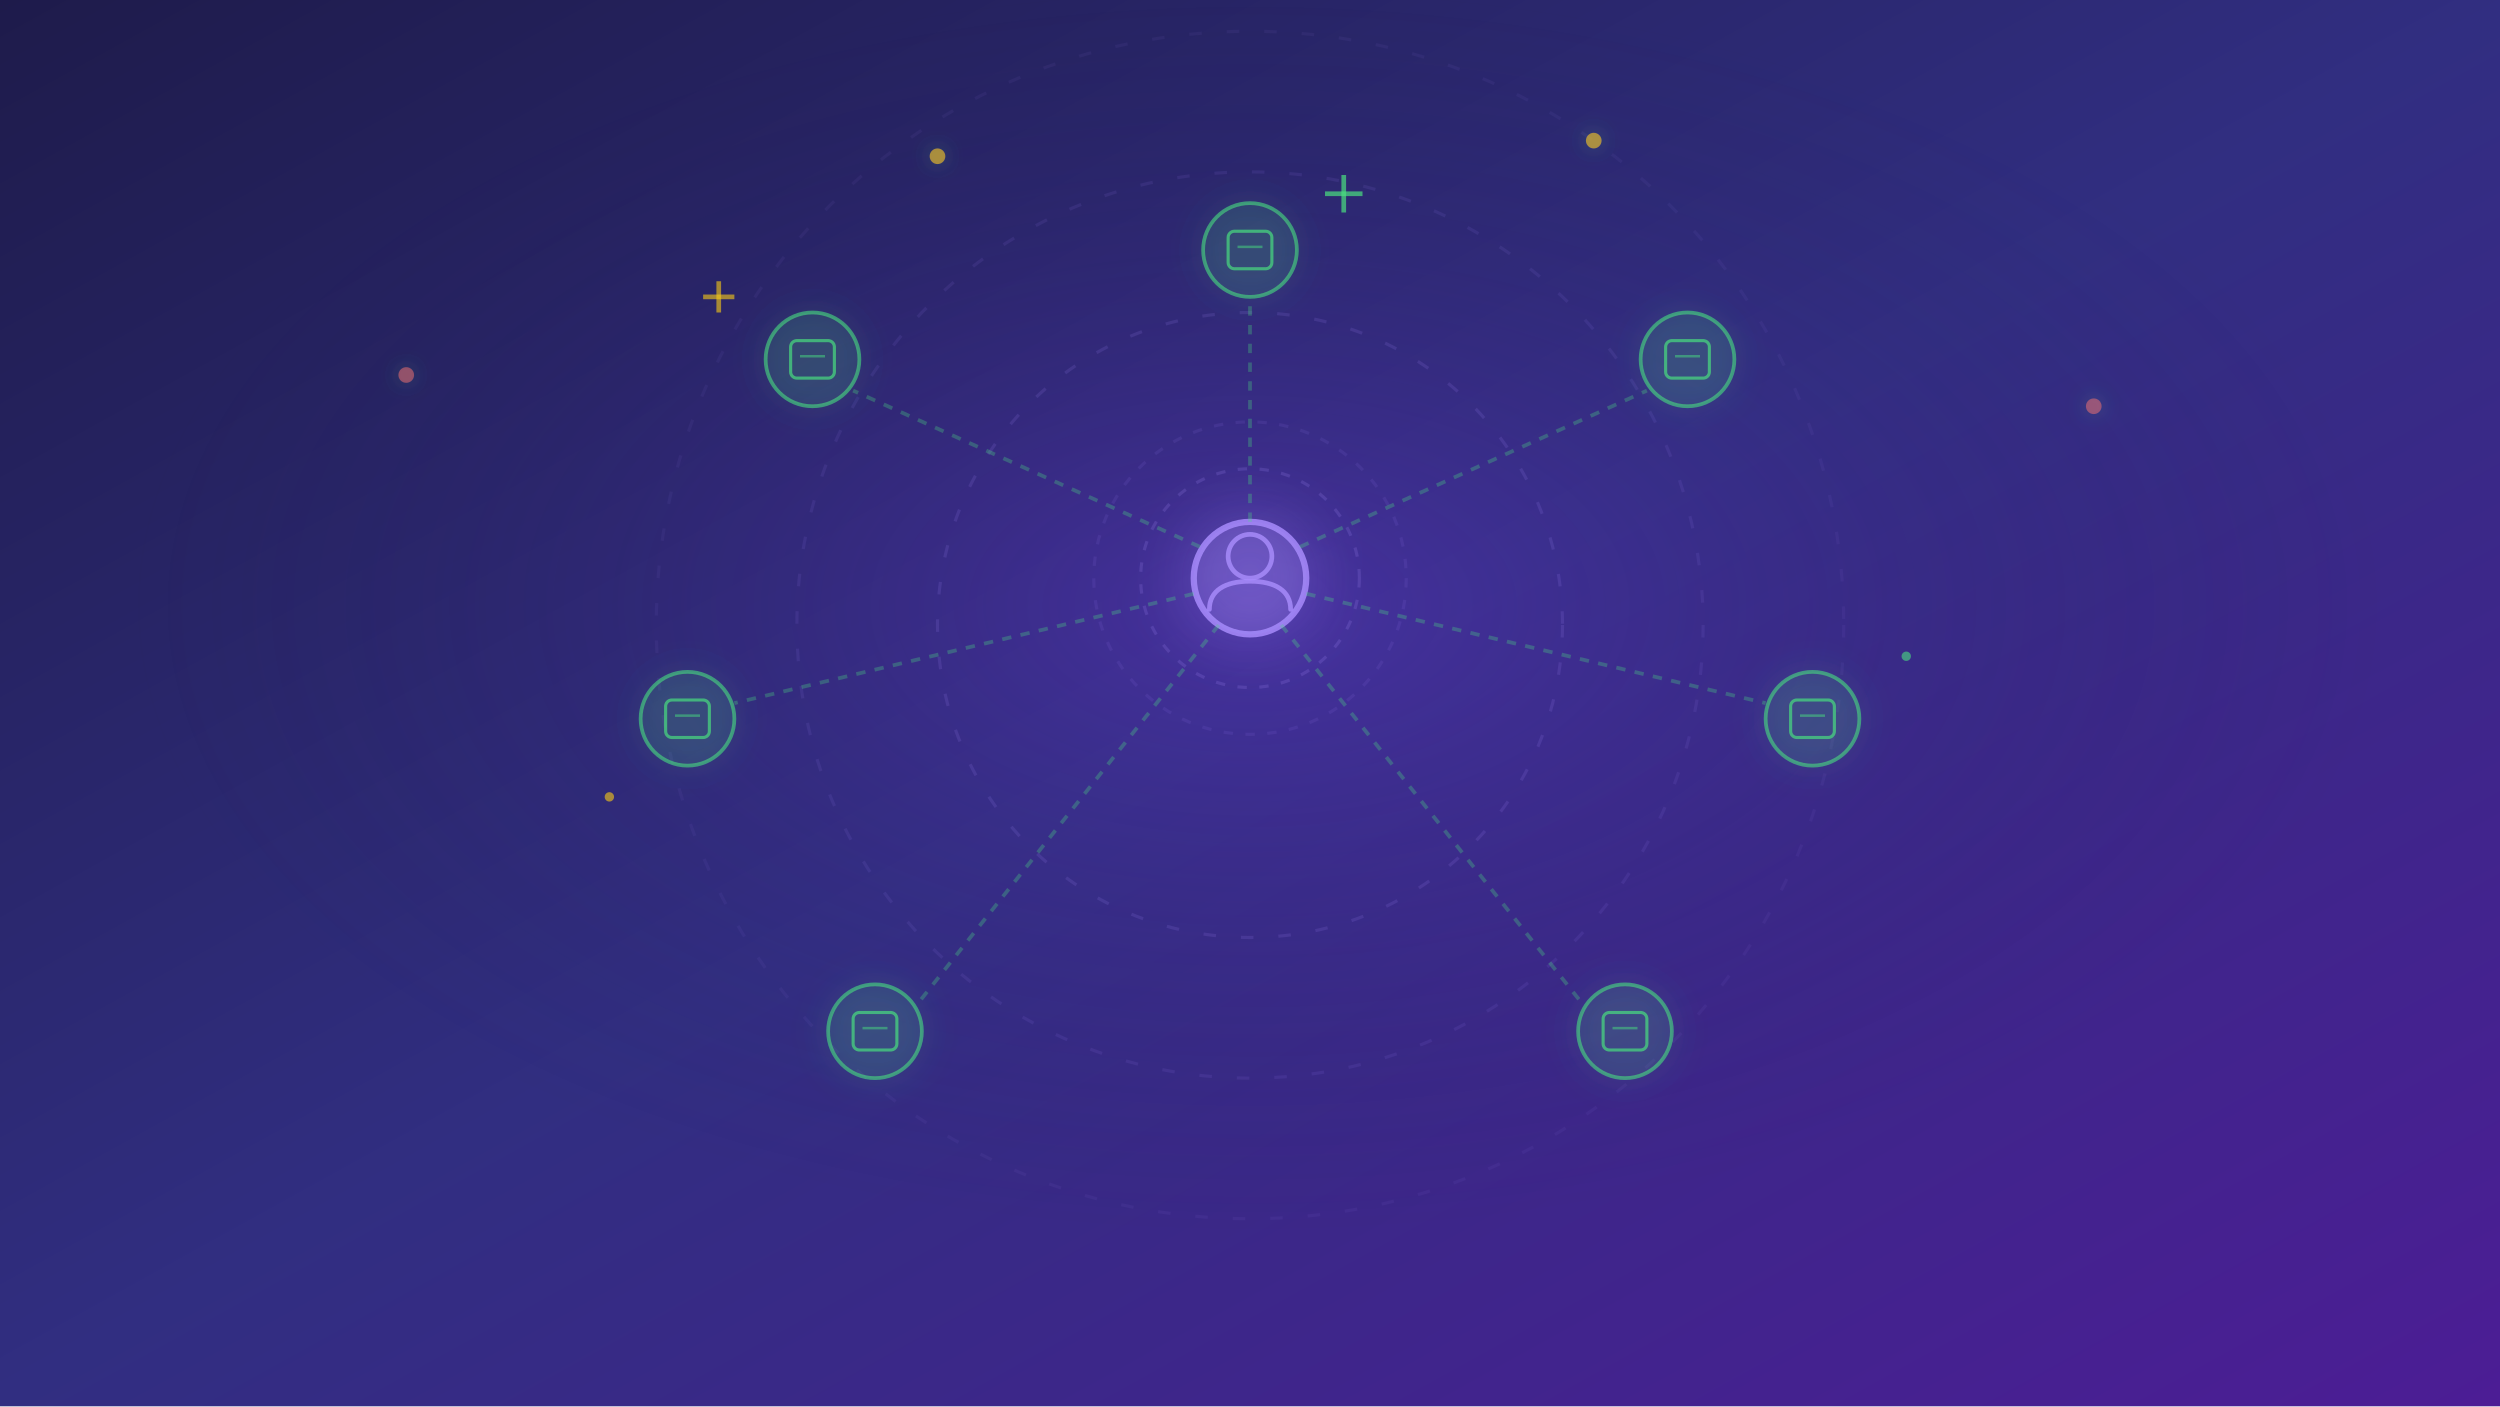
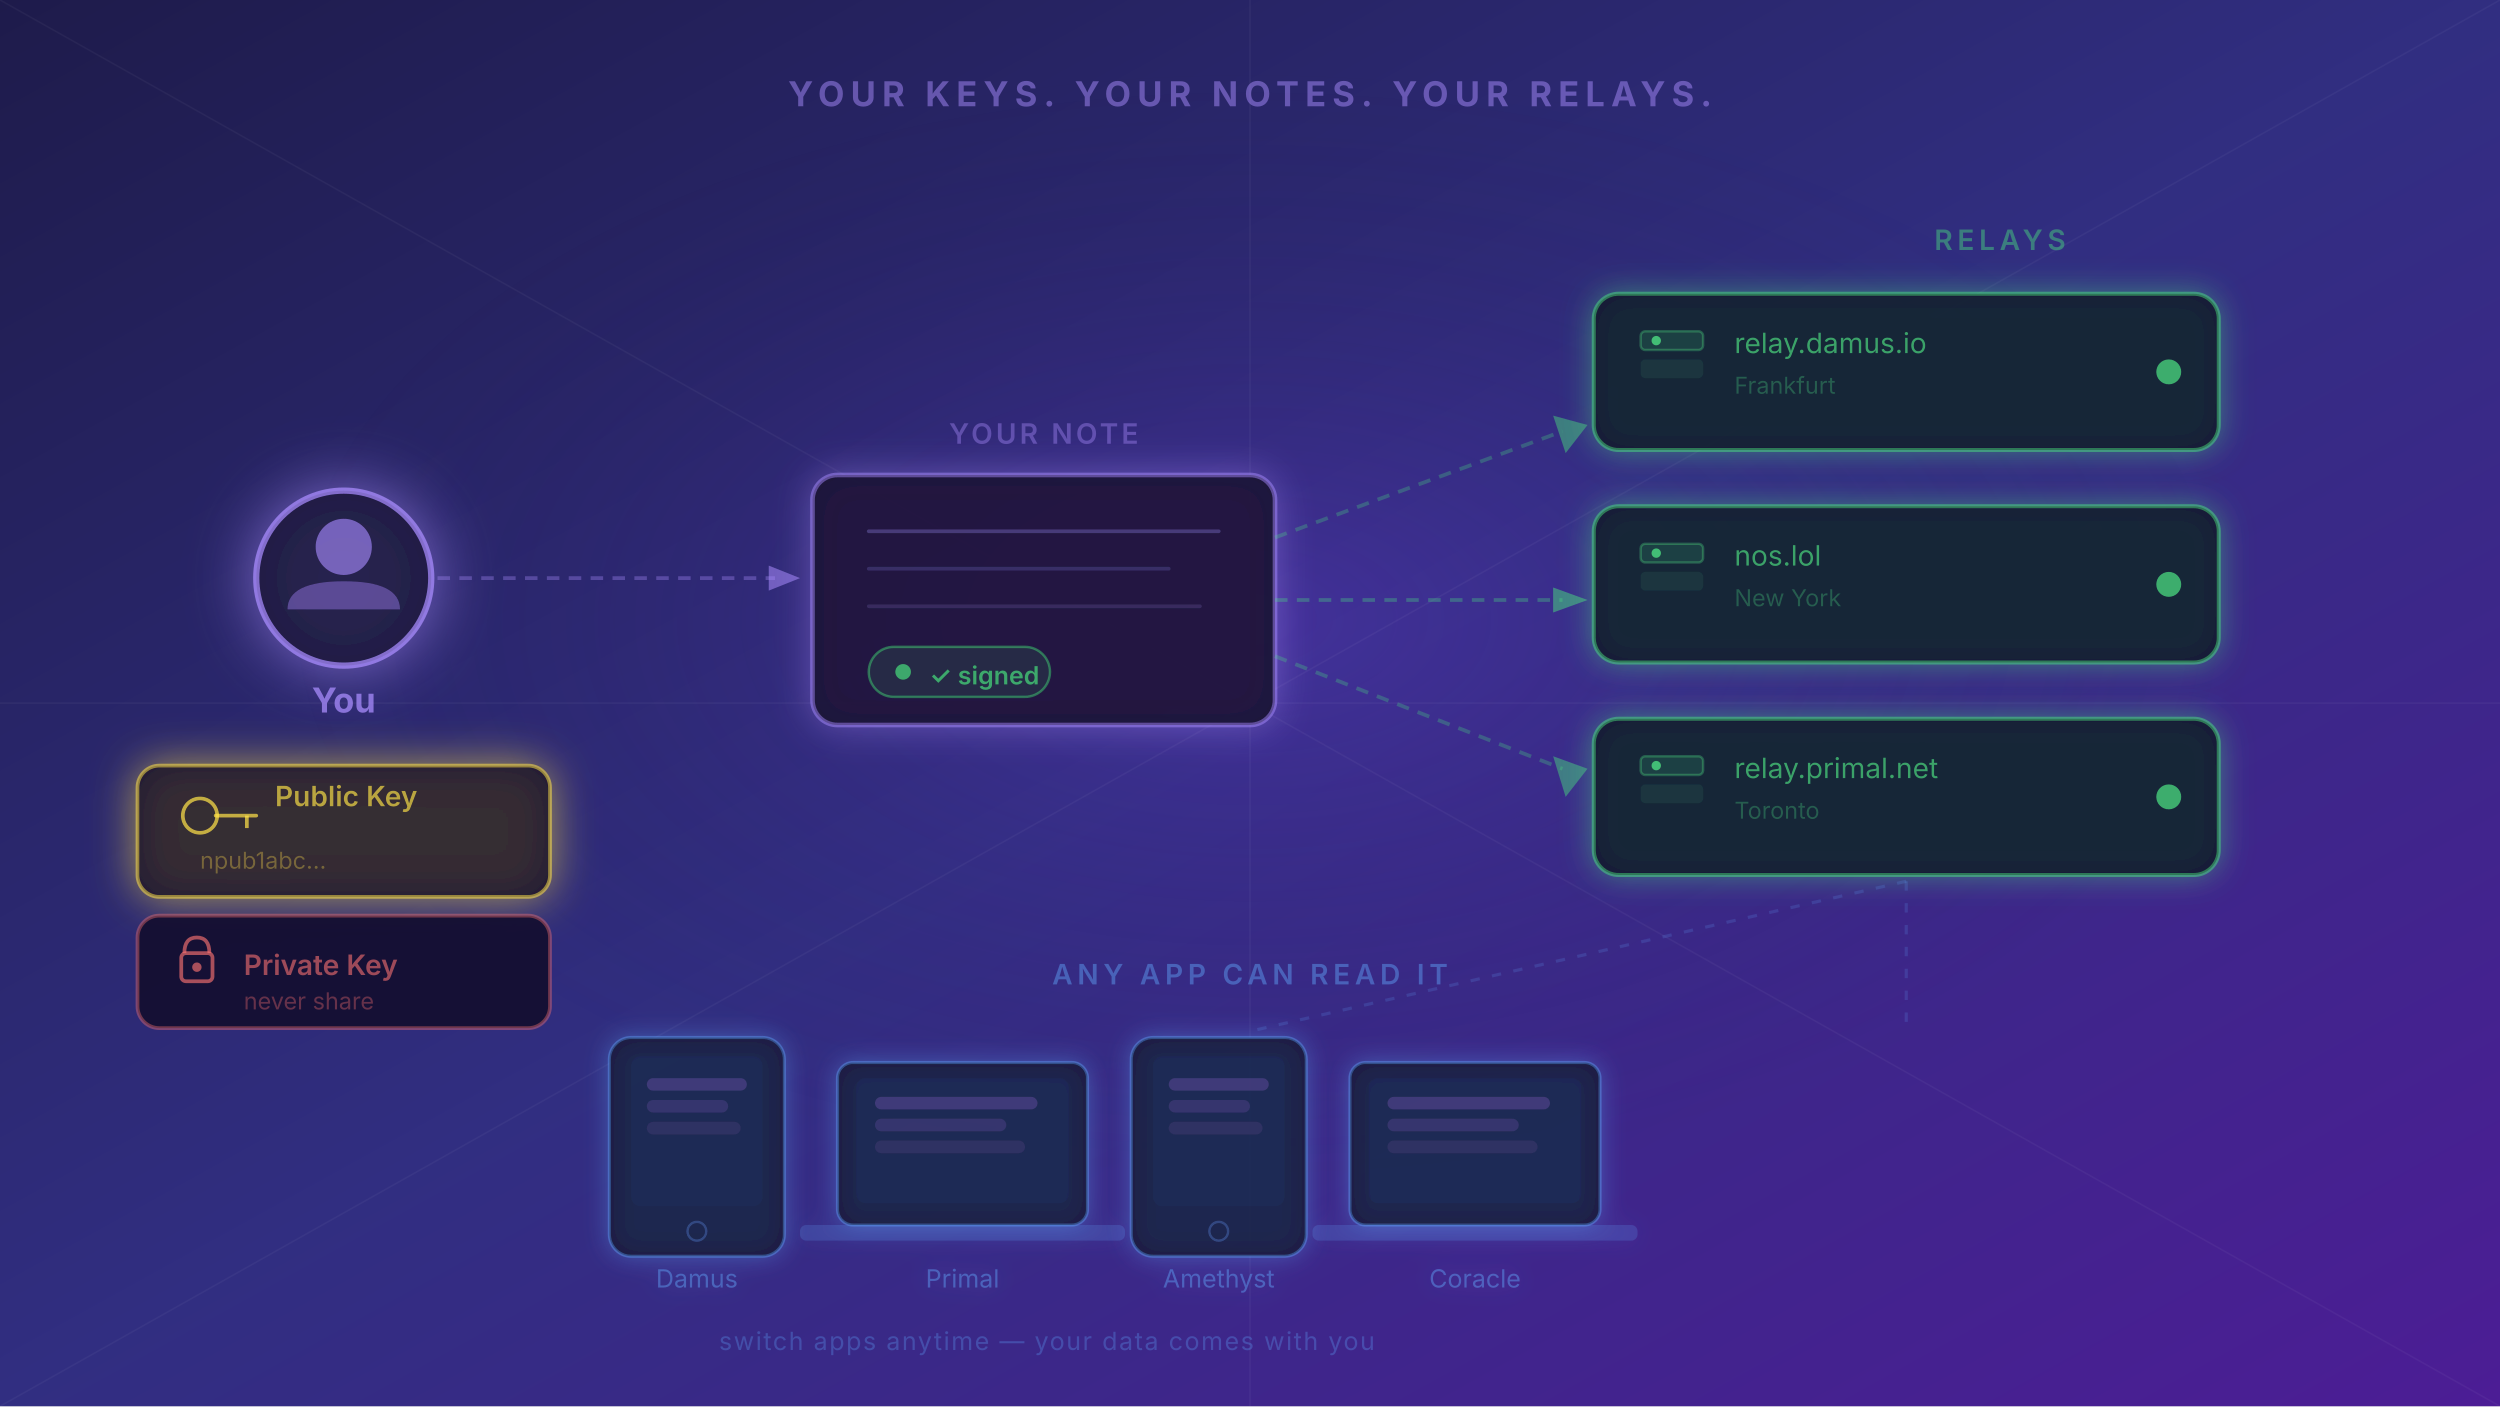
<svg xmlns="http://www.w3.org/2000/svg" width="800" height="450">
  <defs>
-     <linearGradient id="win-p-bg" x1="0%" y1="0%" x2="100%" y2="100%">
+     <linearGradient id="winp-bg" x1="0%" y1="0%" x2="100%" y2="100%">
      <stop offset="0%" style="stop-color:#1e1b4b;stop-opacity:1" />
      <stop offset="50%" style="stop-color:#312e81;stop-opacity:1" />
      <stop offset="100%" style="stop-color:#4c1d95;stop-opacity:1" />
    </linearGradient>
-     <radialGradient id="win-p-glow" cx="50%" cy="43%" r="45%">
-       <stop offset="0%" style="stop-color:#7c3aed;stop-opacity:0.3" />
+     <radialGradient id="winp-glow" cx="50%" cy="44%" r="40%">
+       <stop offset="0%" style="stop-color:#7c3aed;stop-opacity:0.25" />
      <stop offset="100%" style="stop-color:#1e1b4b;stop-opacity:0" />
    </radialGradient>
-     <filter id="win-p-user-glow" x="-50%" y="-50%" width="200%" height="200%">
+     <filter id="winp-user" x="-50%" y="-50%" width="200%" height="200%">
      <feDropShadow dx="0" dy="0" stdDeviation="10" flood-color="#a78bfa" flood-opacity="0.7" />
    </filter>
-     <filter id="win-p-relay-glow" x="-50%" y="-50%" width="200%" height="200%">
+     <filter id="winp-key" x="-60%" y="-60%" width="220%" height="220%">
+       <feDropShadow dx="0" dy="0" stdDeviation="7" flood-color="#fde047" flood-opacity="0.65" />
+     </filter>
+     <filter id="winp-note" x="-40%" y="-40%" width="180%" height="180%">
+       <feDropShadow dx="0" dy="0" stdDeviation="6" flood-color="#a78bfa" flood-opacity="0.45" />
+     </filter>
+     <filter id="winp-relay" x="-50%" y="-50%" width="200%" height="200%">
      <feDropShadow dx="0" dy="0" stdDeviation="5" flood-color="#4ade80" flood-opacity="0.5" />
    </filter>
-     <filter id="win-p-node-glow" x="-50%" y="-50%" width="200%" height="200%">
-       <feDropShadow dx="0" dy="0" stdDeviation="3" flood-color="#4ade80" flood-opacity="0.5" />
+     <filter id="winp-app" x="-50%" y="-50%" width="200%" height="200%">
+       <feDropShadow dx="0" dy="0" stdDeviation="4" flood-color="#60a5fa" flood-opacity="0.45" />
    </filter>
  </defs>
-   <rect width="100%" height="100%" fill="url(#win-p-bg)" />
-   <rect width="100%" height="100%" fill="url(#win-p-glow)" />
-   <circle cx="400" cy="200" r="190" fill="none" stroke="rgba(167,139,250,0.06)" stroke-width="1" stroke-dasharray="4,8" />
-   <circle cx="400" cy="200" r="145" fill="none" stroke="rgba(167,139,250,0.10)" stroke-width="1" stroke-dasharray="4,8" />
-   <circle cx="400" cy="200" r="100" fill="none" stroke="rgba(167,139,250,0.14)" stroke-width="1" stroke-dasharray="4,8" />
-   <g filter="url(#win-p-node-glow)">
-     <circle cx="130" cy="120" r="2.5" fill="rgba(248,113,113,0.5)" />
-     <circle cx="670" cy="130" r="2.5" fill="rgba(248,113,113,0.5)" />
-     <circle cx="300" cy="50" r="2.5" fill="rgba(250,204,21,0.6)" />
-     <circle cx="510" cy="45" r="2.5" fill="rgba(250,204,21,0.6)" />
+   <rect width="800" height="450" fill="url(#winp-bg)" />
+   <rect width="800" height="450" fill="url(#winp-glow)" />
+   <g opacity="0.04" stroke="white" stroke-width="0.5">
+     <line x1="0" y1="0" x2="800" y2="450" />
+     <line x1="800" y1="0" x2="0" y2="450" />
+     <line x1="400" y1="0" x2="400" y2="450" />
+     <line x1="0" y1="225" x2="800" y2="225" />
  </g>
-   <g filter="url(#win-p-user-glow)">
-     <circle cx="400" cy="185" r="18" fill="rgba(167,139,250,0.25)" stroke="rgba(167,139,250,0.85)" stroke-width="2" />
-     <circle cx="400" cy="178" r="7" fill="none" stroke="rgba(167,139,250,0.85)" stroke-width="1.5" />
-     <path d="M387,195 C387,189 392,186 400,186 C408,186 413,189 413,195" fill="none" stroke="rgba(167,139,250,0.85)" stroke-width="1.5" stroke-linecap="round" />
+   <text x="400" y="34" font-family="'Inter', sans-serif" font-size="11" font-weight="700" fill="rgba(167,139,250,0.5)" text-anchor="middle" letter-spacing="2">YOUR KEYS. YOUR NOTES. YOUR RELAYS.</text>
+   <g filter="url(#winp-user)">
+     <circle cx="110" cy="185" r="28" fill="rgba(25,20,60,0.95)" stroke="rgba(167,139,250,0.75)" stroke-width="2" />
+     <circle cx="110" cy="175" r="9" fill="rgba(167,139,250,0.65)" />
+     <path d="M92,195 Q92,186 110,186 Q128,186 128,195" fill="rgba(167,139,250,0.45)" />
  </g>
-   <circle cx="400" cy="185" r="35" fill="none" stroke="rgba(167,139,250,0.18)" stroke-width="1" stroke-dasharray="3,4" />
-   <circle cx="400" cy="185" r="50" fill="none" stroke="rgba(167,139,250,0.1)" stroke-width="1" stroke-dasharray="3,4" />
-   <g filter="url(#win-p-relay-glow)">
-     <circle cx="400" cy="80" r="15" fill="rgba(74,222,128,0.1)" stroke="rgba(74,222,128,0.6)" stroke-width="1.2" />
-     <rect x="393" y="74" width="14" height="12" rx="2" fill="none" stroke="rgba(74,222,128,0.7)" stroke-width="1" />
-     <line x1="396" y1="79" x2="404" y2="79" stroke="rgba(74,222,128,0.5)" stroke-width="0.8" />
+   <text x="110" y="228" font-family="'Inter', sans-serif" font-size="11" font-weight="700" fill="rgba(167,139,250,0.75)" text-anchor="middle">You</text>
+   <g filter="url(#winp-key)">
+     <rect x="44" y="245" width="132" height="42" rx="7" fill="rgba(20,15,50,0.95)" stroke="rgba(253,224,71,0.55)" stroke-width="1.2" />
+     <circle cx="64" cy="261" r="5.5" fill="none" stroke="rgba(253,224,71,0.75)" stroke-width="1.2" />
+     <line x1="69" y1="261" x2="82" y2="261" stroke="rgba(253,224,71,0.75)" stroke-width="1.2" stroke-linecap="round" />
+     <line x1="79" y1="261" x2="79" y2="265" stroke="rgba(253,224,71,0.75)" stroke-width="1.2" />
+     <text x="88" y="258" font-family="'Inter', sans-serif" font-size="9" font-weight="600" fill="rgba(253,224,71,0.7)">Public Key</text>
+     <text x="64" y="278" font-family="'Inter', monospace" font-size="7.5" fill="rgba(253,224,71,0.4)" text-anchor="start">npub1abc…</text>
  </g>
-   <line x1="400" y1="167" x2="400" y2="95" stroke="rgba(74,222,128,0.3)" stroke-width="1.2" stroke-dasharray="3,3" />
-   <g filter="url(#win-p-relay-glow)">
-     <circle cx="540" cy="115" r="15" fill="rgba(74,222,128,0.1)" stroke="rgba(74,222,128,0.6)" stroke-width="1.2" />
-     <rect x="533" y="109" width="14" height="12" rx="2" fill="none" stroke="rgba(74,222,128,0.7)" stroke-width="1" />
-     <line x1="536" y1="114" x2="544" y2="114" stroke="rgba(74,222,128,0.5)" stroke-width="0.8" />
+   <rect x="44" y="293" width="132" height="36" rx="7" fill="rgba(20,15,50,0.95)" stroke="rgba(248,113,113,0.4)" stroke-width="1.2" />
+   <rect x="58" y="305" width="10" height="9" rx="1.5" fill="none" stroke="rgba(248,113,113,0.65)" stroke-width="1.2" />
+   <path d="M59,305 Q59,300 63,300 Q67,300 67,305" fill="none" stroke="rgba(248,113,113,0.65)" stroke-width="1.2" />
+   <circle cx="63" cy="309.5" r="1.5" fill="rgba(248,113,113,0.65)" />
+   <text x="78" y="312" font-family="'Inter', sans-serif" font-size="9" font-weight="600" fill="rgba(248,113,113,0.6)">Private Key</text>
+   <text x="78" y="323" font-family="'Inter', sans-serif" font-size="7.5" fill="rgba(248,113,113,0.35)">never share</text>
+   <line x1="140" y1="185" x2="248" y2="185" stroke="rgba(167,139,250,0.35)" stroke-width="1.2" stroke-dasharray="4,3" />
+   <polygon points="246,181 256,185 246,189" fill="rgba(167,139,250,0.55)" />
+   <g filter="url(#winp-note)">
+     <rect x="260" y="152" width="148" height="80" rx="8" fill="rgba(20,15,50,0.95)" stroke="rgba(167,139,250,0.5)" stroke-width="1.5" />
+     <line x1="278" y1="170" x2="390" y2="170" stroke="rgba(167,139,250,0.32)" stroke-width="1.2" stroke-linecap="round" />
+     <line x1="278" y1="182" x2="374" y2="182" stroke="rgba(167,139,250,0.22)" stroke-width="1.2" stroke-linecap="round" />
+     <line x1="278" y1="194" x2="384" y2="194" stroke="rgba(167,139,250,0.18)" stroke-width="1.2" stroke-linecap="round" />
+     <rect x="278" y="207" width="58" height="16" rx="8" fill="rgba(74,222,128,0.12)" stroke="rgba(74,222,128,0.45)" stroke-width="0.8" />
+     <circle cx="289" cy="215" r="2.5" fill="rgba(74,222,128,0.7)" />
+     <text x="315" y="219" font-family="'Inter', sans-serif" font-size="8" font-weight="600" fill="rgba(74,222,128,0.7)" text-anchor="middle">✓ signed</text>
  </g>
-   <line x1="416" y1="175" x2="527" y2="125" stroke="rgba(74,222,128,0.3)" stroke-width="1.2" stroke-dasharray="3,3" />
-   <g filter="url(#win-p-relay-glow)">
-     <circle cx="580" cy="230" r="15" fill="rgba(74,222,128,0.1)" stroke="rgba(74,222,128,0.6)" stroke-width="1.2" />
-     <rect x="573" y="224" width="14" height="12" rx="2" fill="none" stroke="rgba(74,222,128,0.7)" stroke-width="1" />
-     <line x1="576" y1="229" x2="584" y2="229" stroke="rgba(74,222,128,0.5)" stroke-width="0.8" />
+   <text x="334" y="142" font-family="'Inter', sans-serif" font-size="9" font-weight="600" fill="rgba(167,139,250,0.4)" text-anchor="middle" letter-spacing="1">YOUR NOTE</text>
+   <line x1="408" y1="172" x2="500" y2="138" stroke="rgba(74,222,128,0.28)" stroke-width="1.2" stroke-dasharray="4,3" />
+   <polygon points="497,133 508,136 501,145" fill="rgba(74,222,128,0.45)" />
+   <line x1="408" y1="192" x2="500" y2="192" stroke="rgba(74,222,128,0.32)" stroke-width="1.2" stroke-dasharray="4,3" />
+   <polygon points="497,188 508,192 497,196" fill="rgba(74,222,128,0.5)" />
+   <line x1="408" y1="210" x2="500" y2="246" stroke="rgba(74,222,128,0.28)" stroke-width="1.2" stroke-dasharray="4,3" />
+   <polygon points="497,242 508,246 501,255" fill="rgba(74,222,128,0.45)" />
+   <text x="640" y="80" font-family="'Inter', sans-serif" font-size="9" font-weight="600" fill="rgba(74,222,128,0.45)" text-anchor="middle" letter-spacing="1.5">RELAYS</text>
+   <g filter="url(#winp-relay)">
+     <rect x="510" y="94" width="200" height="50" rx="8" fill="rgba(20,15,50,0.95)" stroke="rgba(74,222,128,0.5)" stroke-width="1.3" />
+     <rect x="525" y="106" width="20" height="6" rx="1.5" fill="rgba(74,222,128,0.2)" stroke="rgba(74,222,128,0.35)" stroke-width="0.8" />
+     <rect x="525" y="115" width="20" height="6" rx="1.5" fill="rgba(74,222,128,0.12)" />
+     <circle cx="530" cy="109" r="1.5" fill="rgba(74,222,128,0.8)" />
+     <text x="555" y="113" font-family="'Inter', monospace" font-size="9" fill="rgba(74,222,128,0.7)">relay.damus.io</text>
+     <text x="555" y="126" font-family="'Inter', sans-serif" font-size="7.5" fill="rgba(74,222,128,0.35)">Frankfurt</text>
+     <circle cx="694" cy="119" r="4" fill="rgba(74,222,128,0.75)" />
  </g>
-   <line x1="418" y1="190" x2="565" y2="225" stroke="rgba(74,222,128,0.3)" stroke-width="1.2" stroke-dasharray="3,3" />
-   <g filter="url(#win-p-relay-glow)">
-     <circle cx="520" cy="330" r="15" fill="rgba(74,222,128,0.1)" stroke="rgba(74,222,128,0.6)" stroke-width="1.2" />
-     <rect x="513" y="324" width="14" height="12" rx="2" fill="none" stroke="rgba(74,222,128,0.7)" stroke-width="1" />
-     <line x1="516" y1="329" x2="524" y2="329" stroke="rgba(74,222,128,0.5)" stroke-width="0.8" />
+   <g filter="url(#winp-relay)">
+     <rect x="510" y="162" width="200" height="50" rx="8" fill="rgba(20,15,50,0.95)" stroke="rgba(74,222,128,0.5)" stroke-width="1.3" />
+     <rect x="525" y="174" width="20" height="6" rx="1.5" fill="rgba(74,222,128,0.2)" stroke="rgba(74,222,128,0.35)" stroke-width="0.8" />
+     <rect x="525" y="183" width="20" height="6" rx="1.5" fill="rgba(74,222,128,0.12)" />
+     <circle cx="530" cy="177" r="1.5" fill="rgba(74,222,128,0.8)" />
+     <text x="555" y="181" font-family="'Inter', monospace" font-size="9" fill="rgba(74,222,128,0.7)">nos.lol</text>
+     <text x="555" y="194" font-family="'Inter', sans-serif" font-size="7.5" fill="rgba(74,222,128,0.35)">New York</text>
+     <circle cx="694" cy="187" r="4" fill="rgba(74,222,128,0.75)" />
  </g>
-   <line x1="410" y1="200" x2="507" y2="322" stroke="rgba(74,222,128,0.3)" stroke-width="1.2" stroke-dasharray="3,3" />
-   <g filter="url(#win-p-relay-glow)">
-     <circle cx="280" cy="330" r="15" fill="rgba(74,222,128,0.1)" stroke="rgba(74,222,128,0.6)" stroke-width="1.2" />
-     <rect x="273" y="324" width="14" height="12" rx="2" fill="none" stroke="rgba(74,222,128,0.7)" stroke-width="1" />
-     <line x1="276" y1="329" x2="284" y2="329" stroke="rgba(74,222,128,0.5)" stroke-width="0.8" />
+   <g filter="url(#winp-relay)">
+     <rect x="510" y="230" width="200" height="50" rx="8" fill="rgba(20,15,50,0.95)" stroke="rgba(74,222,128,0.5)" stroke-width="1.3" />
+     <rect x="525" y="242" width="20" height="6" rx="1.5" fill="rgba(74,222,128,0.2)" stroke="rgba(74,222,128,0.35)" stroke-width="0.8" />
+     <rect x="525" y="251" width="20" height="6" rx="1.5" fill="rgba(74,222,128,0.12)" />
+     <circle cx="530" cy="245" r="1.5" fill="rgba(74,222,128,0.8)" />
+     <text x="555" y="249" font-family="'Inter', monospace" font-size="9" fill="rgba(74,222,128,0.7)">relay.primal.net</text>
+     <text x="555" y="262" font-family="'Inter', sans-serif" font-size="7.5" fill="rgba(74,222,128,0.35)">Toronto</text>
+     <circle cx="694" cy="255" r="4" fill="rgba(74,222,128,0.75)" />
  </g>
-   <line x1="390" y1="200" x2="293" y2="322" stroke="rgba(74,222,128,0.3)" stroke-width="1.2" stroke-dasharray="3,3" />
-   <g filter="url(#win-p-relay-glow)">
-     <circle cx="220" cy="230" r="15" fill="rgba(74,222,128,0.1)" stroke="rgba(74,222,128,0.6)" stroke-width="1.2" />
-     <rect x="213" y="224" width="14" height="12" rx="2" fill="none" stroke="rgba(74,222,128,0.7)" stroke-width="1" />
-     <line x1="216" y1="229" x2="224" y2="229" stroke="rgba(74,222,128,0.5)" stroke-width="0.8" />
+   <text x="400" y="315" font-family="'Inter', sans-serif" font-size="9" font-weight="600" fill="rgba(96,165,250,0.45)" text-anchor="middle" letter-spacing="1.5">ANY APP CAN READ IT</text>
+   <line x1="610" y1="282" x2="400" y2="330" stroke="rgba(96,165,250,0.18)" stroke-width="1" stroke-dasharray="3,4" />
+   <line x1="610" y1="282" x2="610" y2="330" stroke="rgba(96,165,250,0.18)" stroke-width="1" stroke-dasharray="3,4" />
+   <g filter="url(#winp-app)">
+     <rect x="195" y="332" width="56" height="70" rx="7" fill="rgba(20,15,50,0.9)" stroke="rgba(96,165,250,0.4)" stroke-width="1" />
+     <rect x="202" y="338" width="42" height="48" rx="3" fill="rgba(96,165,250,0.06)" />
+     <rect x="207" y="345" width="32" height="4" rx="2" fill="rgba(167,139,250,0.25)" />
+     <rect x="207" y="352" width="26" height="4" rx="2" fill="rgba(167,139,250,0.18)" />
+     <rect x="207" y="359" width="30" height="4" rx="2" fill="rgba(167,139,250,0.12)" />
+     <circle cx="223" cy="394" r="3" fill="none" stroke="rgba(96,165,250,0.35)" stroke-width="0.8" />
+     <text x="223" y="412" font-family="'Inter', sans-serif" font-size="8" fill="rgba(96,165,250,0.45)" text-anchor="middle">Damus</text>
  </g>
-   <line x1="382" y1="190" x2="235" y2="225" stroke="rgba(74,222,128,0.3)" stroke-width="1.2" stroke-dasharray="3,3" />
-   <g filter="url(#win-p-relay-glow)">
-     <circle cx="260" cy="115" r="15" fill="rgba(74,222,128,0.1)" stroke="rgba(74,222,128,0.6)" stroke-width="1.2" />
-     <rect x="253" y="109" width="14" height="12" rx="2" fill="none" stroke="rgba(74,222,128,0.7)" stroke-width="1" />
-     <line x1="256" y1="114" x2="264" y2="114" stroke="rgba(74,222,128,0.5)" stroke-width="0.8" />
+   <g filter="url(#winp-app)">
+     <rect x="268" y="340" width="80" height="52" rx="5" fill="rgba(20,15,50,0.9)" stroke="rgba(96,165,250,0.4)" stroke-width="1" />
+     <rect x="274" y="345" width="68" height="40" rx="3" fill="rgba(96,165,250,0.06)" />
+     <rect x="280" y="351" width="52" height="4" rx="2" fill="rgba(167,139,250,0.25)" />
+     <rect x="280" y="358" width="42" height="4" rx="2" fill="rgba(167,139,250,0.18)" />
+     <rect x="280" y="365" width="48" height="4" rx="2" fill="rgba(167,139,250,0.12)" />
+     <rect x="256" y="392" width="104" height="5" rx="2" fill="rgba(96,165,250,0.2)" />
+     <text x="308" y="412" font-family="'Inter', sans-serif" font-size="8" fill="rgba(96,165,250,0.45)" text-anchor="middle">Primal</text>
  </g>
-   <line x1="384" y1="175" x2="273" y2="125" stroke="rgba(74,222,128,0.3)" stroke-width="1.2" stroke-dasharray="3,3" />
-   <line x1="430" y1="68" x2="430" y2="56" stroke="rgba(74,222,128,0.7)" stroke-width="1.5" />
-   <line x1="424" y1="62" x2="436" y2="62" stroke="rgba(74,222,128,0.7)" stroke-width="1.5" />
-   <line x1="230" y1="100" x2="230" y2="90" stroke="rgba(250,204,21,0.6)" stroke-width="1.5" />
-   <line x1="225" y1="95" x2="235" y2="95" stroke="rgba(250,204,21,0.6)" stroke-width="1.5" />
-   <circle cx="610" cy="210" r="1.5" fill="rgba(74,222,128,0.6)" />
-   <circle cx="195" cy="255" r="1.5" fill="rgba(250,204,21,0.6)" />
+   <g filter="url(#winp-app)">
+     <rect x="362" y="332" width="56" height="70" rx="7" fill="rgba(20,15,50,0.9)" stroke="rgba(96,165,250,0.4)" stroke-width="1" />
+     <rect x="369" y="338" width="42" height="48" rx="3" fill="rgba(96,165,250,0.06)" />
+     <rect x="374" y="345" width="32" height="4" rx="2" fill="rgba(167,139,250,0.25)" />
+     <rect x="374" y="352" width="26" height="4" rx="2" fill="rgba(167,139,250,0.18)" />
+     <rect x="374" y="359" width="30" height="4" rx="2" fill="rgba(167,139,250,0.12)" />
+     <circle cx="390" cy="394" r="3" fill="none" stroke="rgba(96,165,250,0.35)" stroke-width="0.8" />
+     <text x="390" y="412" font-family="'Inter', sans-serif" font-size="8" fill="rgba(96,165,250,0.45)" text-anchor="middle">Amethyst</text>
+   </g>
+   <g filter="url(#winp-app)">
+     <rect x="432" y="340" width="80" height="52" rx="5" fill="rgba(20,15,50,0.9)" stroke="rgba(96,165,250,0.4)" stroke-width="1" />
+     <rect x="438" y="345" width="68" height="40" rx="3" fill="rgba(96,165,250,0.06)" />
+     <rect x="444" y="351" width="52" height="4" rx="2" fill="rgba(167,139,250,0.25)" />
+     <rect x="444" y="358" width="42" height="4" rx="2" fill="rgba(167,139,250,0.18)" />
+     <rect x="444" y="365" width="48" height="4" rx="2" fill="rgba(167,139,250,0.12)" />
+     <rect x="420" y="392" width="104" height="5" rx="2" fill="rgba(96,165,250,0.2)" />
+     <text x="472" y="412" font-family="'Inter', sans-serif" font-size="8" fill="rgba(96,165,250,0.45)" text-anchor="middle">Coracle</text>
+   </g>
+   <text x="335" y="432" font-family="'Inter', sans-serif" font-size="8" fill="rgba(96,165,250,0.3)" text-anchor="middle" letter-spacing="0.5">switch apps anytime — your data comes with you</text>
</svg>
